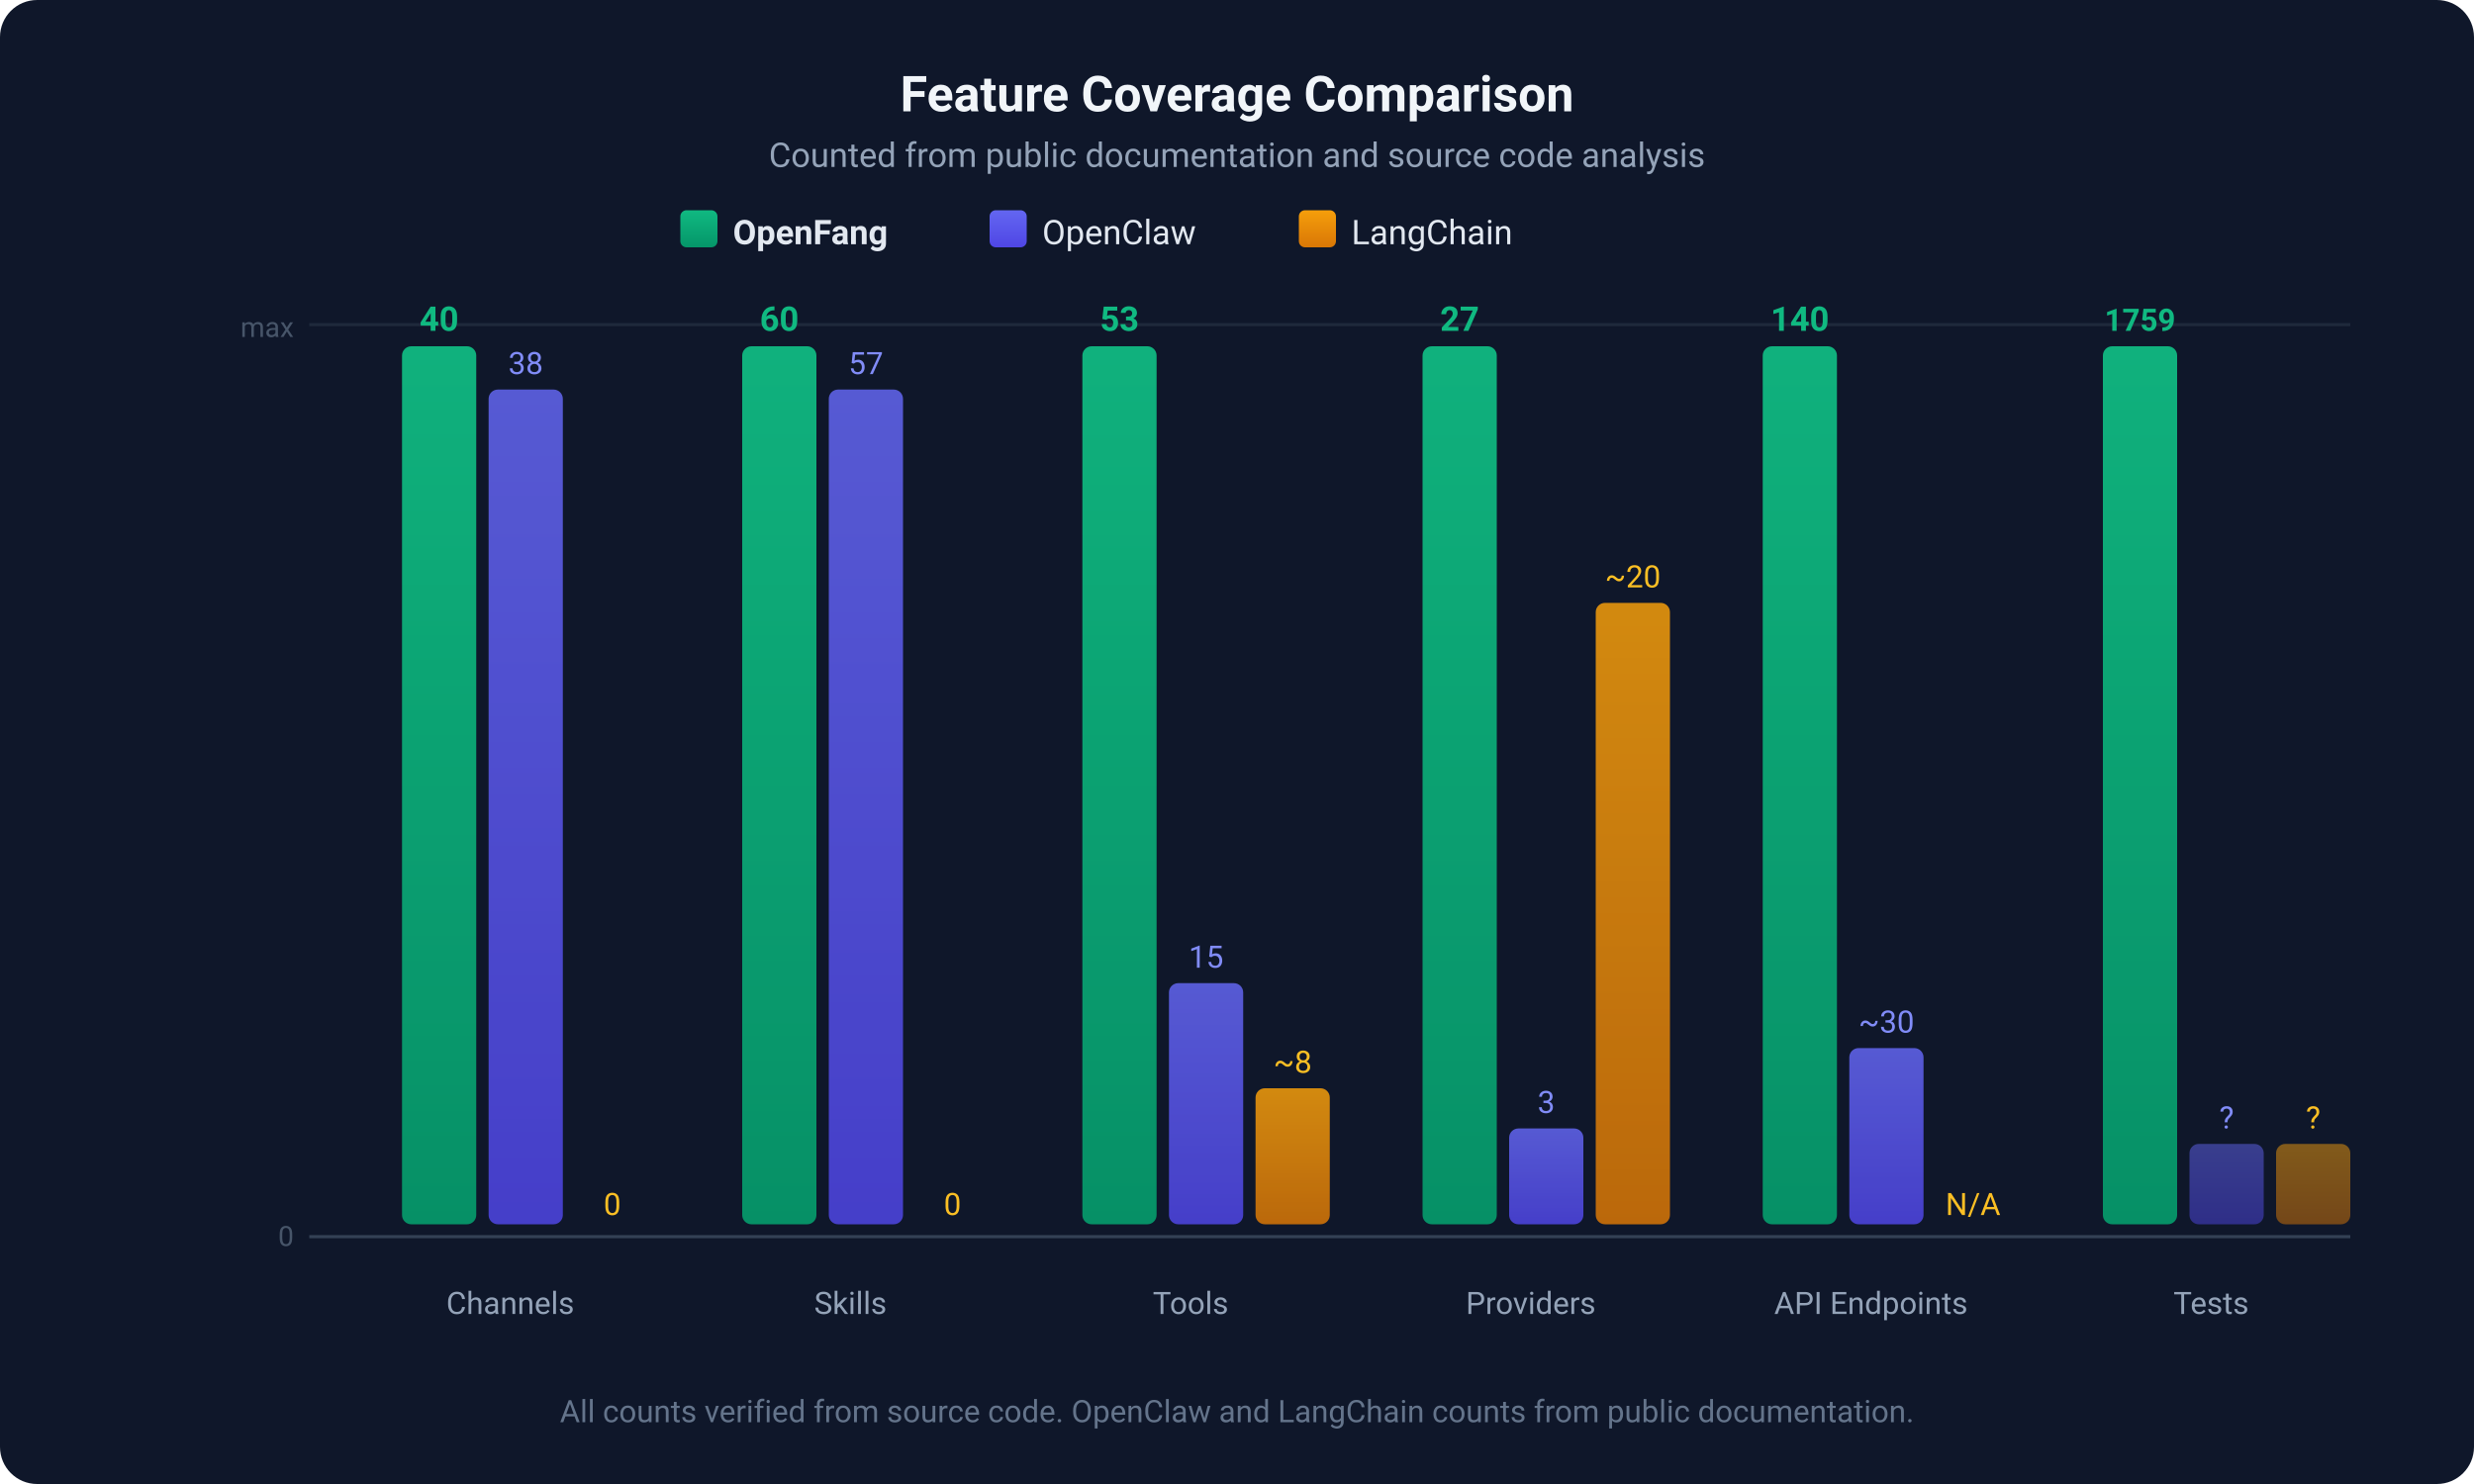
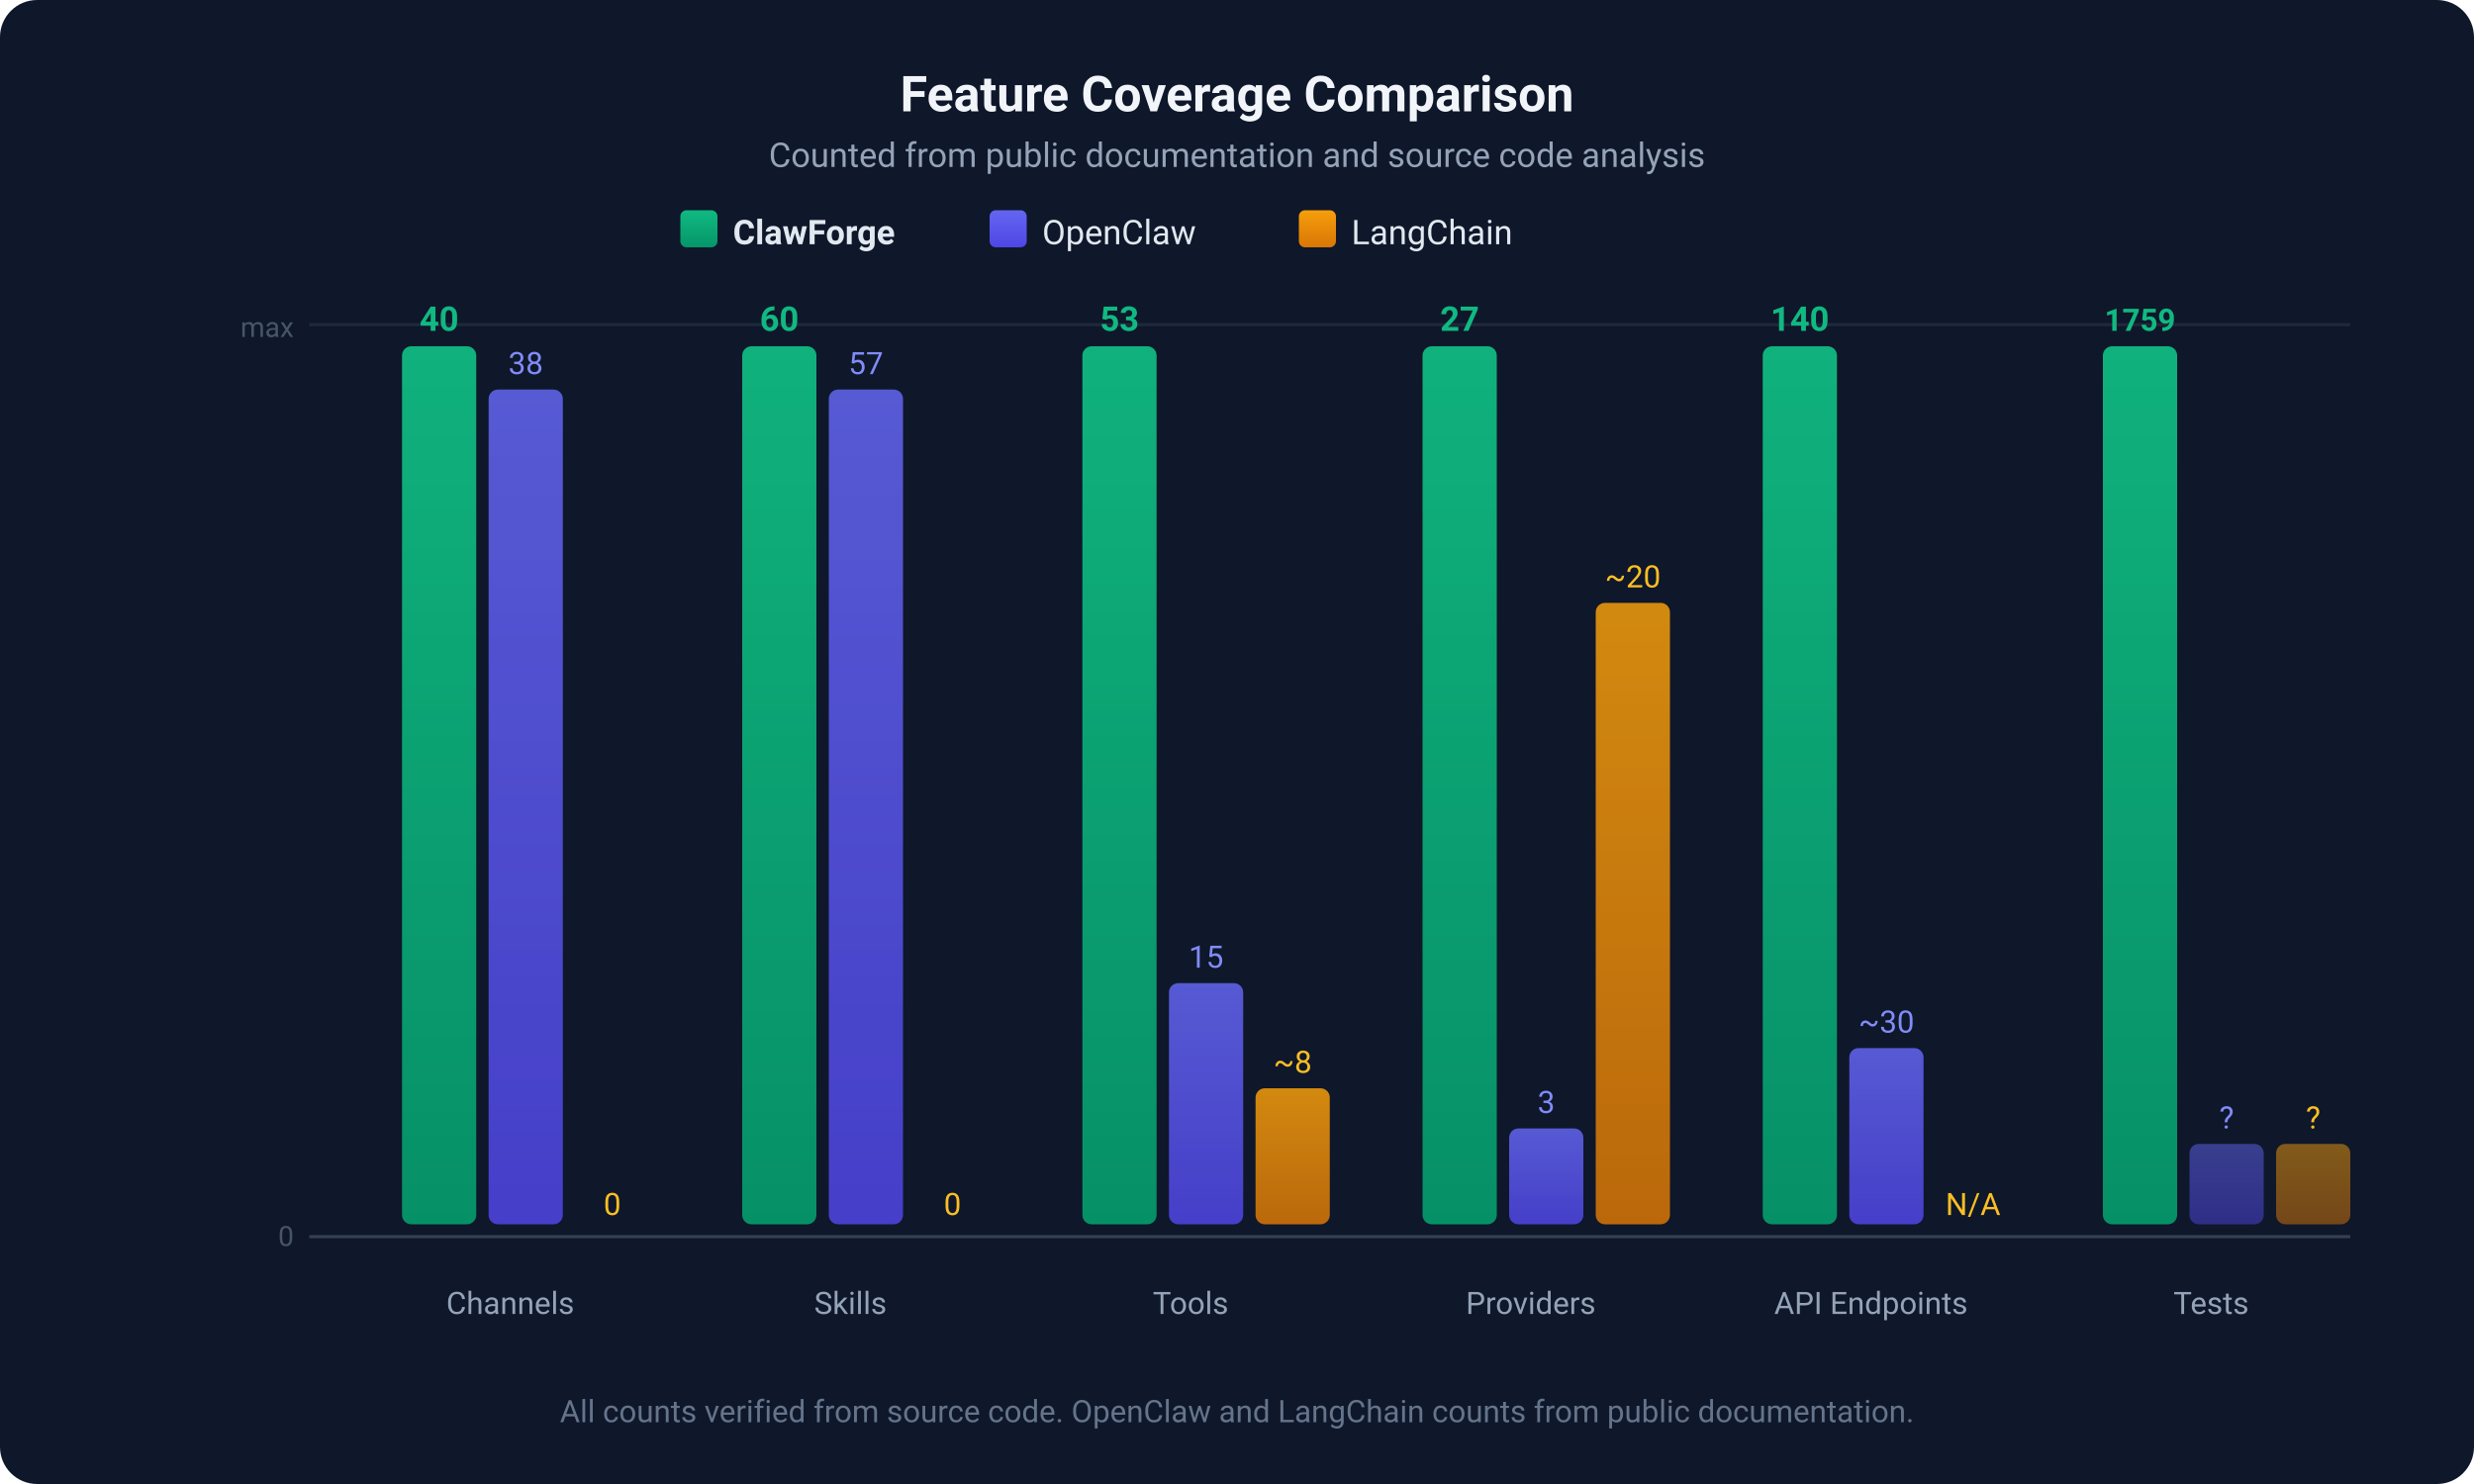
<svg xmlns="http://www.w3.org/2000/svg" viewBox="0 0 800 480" font-family="-apple-system,BlinkMacSystemFont,'Segoe UI',Roboto,Helvetica,Arial,sans-serif">
  <defs>
    <linearGradient id="of" x1="0" y1="0" x2="0" y2="1">
      <stop offset="0%" stop-color="#10b981" />
      <stop offset="100%" stop-color="#059669" />
    </linearGradient>
    <linearGradient id="oc" x1="0" y1="0" x2="0" y2="1">
      <stop offset="0%" stop-color="#6366f1" />
      <stop offset="100%" stop-color="#4f46e5" />
    </linearGradient>
    <linearGradient id="lc" x1="0" y1="0" x2="0" y2="1">
      <stop offset="0%" stop-color="#f59e0b" />
      <stop offset="100%" stop-color="#d97706" />
    </linearGradient>
  </defs>
  <rect width="800" height="480" rx="12" fill="#0f172a" />
  <text x="400" y="36" text-anchor="middle" fill="#f1f5f9" font-size="16" font-weight="700">Feature Coverage Comparison</text>
  <text x="400" y="54" text-anchor="middle" fill="#94a3b8" font-size="11">Counted from public documentation and source code analysis</text>
  <rect x="220" y="68" width="12" height="12" rx="2" fill="url(#of)" />
-   <text x="237" y="79" fill="#e2e8f0" font-size="11" font-weight="600">OpenFang</text>
+   <text x="237" y="79" fill="#e2e8f0" font-size="11" font-weight="600">ClawForge</text>
  <rect x="320" y="68" width="12" height="12" rx="2" fill="url(#oc)" />
  <text x="337" y="79" fill="#e2e8f0" font-size="11">OpenClaw</text>
  <rect x="420" y="68" width="12" height="12" rx="2" fill="url(#lc)" />
  <text x="437" y="79" fill="#e2e8f0" font-size="11">LangChain</text>
  <line x1="100" y1="105" x2="760" y2="105" stroke="#1e293b" stroke-width="1" />
  <line x1="100" y1="400" x2="760" y2="400" stroke="#334155" stroke-width="1" />
  <text x="165" y="425" text-anchor="middle" fill="#94a3b8" font-size="10">Channels</text>
  <text x="275" y="425" text-anchor="middle" fill="#94a3b8" font-size="10">Skills</text>
  <text x="385" y="425" text-anchor="middle" fill="#94a3b8" font-size="10">Tools</text>
  <text x="495" y="425" text-anchor="middle" fill="#94a3b8" font-size="10">Providers</text>
  <text x="605" y="425" text-anchor="middle" fill="#94a3b8" font-size="10">API Endpoints</text>
  <text x="715" y="425" text-anchor="middle" fill="#94a3b8" font-size="10">Tests</text>
  <text x="95" y="403" text-anchor="end" fill="#475569" font-size="9">0</text>
  <text x="95" y="109" text-anchor="end" fill="#475569" font-size="9">max</text>
  <rect x="130" y="112" width="24" height="284" rx="3" fill="url(#of)" opacity="0.95" />
  <text x="142" y="107" text-anchor="middle" fill="#10b981" font-size="11" font-weight="700">40</text>
  <rect x="158" y="126" width="24" height="270" rx="3" fill="url(#oc)" opacity="0.85" />
  <text x="170" y="121" text-anchor="middle" fill="#818cf8" font-size="10">38</text>
  <rect x="186" y="396" width="24" height="0" rx="3" fill="url(#lc)" />
  <text x="198" y="393" text-anchor="middle" fill="#fbbf24" font-size="10">0</text>
  <rect x="240" y="112" width="24" height="284" rx="3" fill="url(#of)" opacity="0.95" />
  <text x="252" y="107" text-anchor="middle" fill="#10b981" font-size="11" font-weight="700">60</text>
  <rect x="268" y="126" width="24" height="270" rx="3" fill="url(#oc)" opacity="0.85" />
  <text x="280" y="121" text-anchor="middle" fill="#818cf8" font-size="10">57</text>
  <rect x="296" y="396" width="24" height="0" rx="3" fill="url(#lc)" />
  <text x="308" y="393" text-anchor="middle" fill="#fbbf24" font-size="10">0</text>
  <rect x="350" y="112" width="24" height="284" rx="3" fill="url(#of)" opacity="0.95" />
  <text x="362" y="107" text-anchor="middle" fill="#10b981" font-size="11" font-weight="700">53</text>
  <rect x="378" y="318" width="24" height="78" rx="3" fill="url(#oc)" opacity="0.85" />
  <text x="390" y="313" text-anchor="middle" fill="#818cf8" font-size="10">15</text>
  <rect x="406" y="352" width="24" height="44" rx="3" fill="url(#lc)" opacity="0.85" />
  <text x="418" y="347" text-anchor="middle" fill="#fbbf24" font-size="10">~8</text>
  <rect x="460" y="112" width="24" height="284" rx="3" fill="url(#of)" opacity="0.95" />
  <text x="472" y="107" text-anchor="middle" fill="#10b981" font-size="11" font-weight="700">27</text>
  <rect x="488" y="365" width="24" height="31" rx="3" fill="url(#oc)" opacity="0.85" />
  <text x="500" y="360" text-anchor="middle" fill="#818cf8" font-size="10">3</text>
  <rect x="516" y="195" width="24" height="201" rx="3" fill="url(#lc)" opacity="0.85" />
  <text x="528" y="190" text-anchor="middle" fill="#fbbf24" font-size="10">~20</text>
  <rect x="570" y="112" width="24" height="284" rx="3" fill="url(#of)" opacity="0.95" />
  <text x="582" y="107" text-anchor="middle" fill="#10b981" font-size="11" font-weight="700">140</text>
  <rect x="598" y="339" width="24" height="57" rx="3" fill="url(#oc)" opacity="0.85" />
  <text x="610" y="334" text-anchor="middle" fill="#818cf8" font-size="10">~30</text>
  <rect x="626" y="396" width="24" height="0" rx="3" fill="url(#lc)" />
  <text x="638" y="393" text-anchor="middle" fill="#fbbf24" font-size="10">N/A</text>
  <rect x="680" y="112" width="24" height="284" rx="3" fill="url(#of)" opacity="0.95" />
  <text x="692" y="107" text-anchor="middle" fill="#10b981" font-size="10" font-weight="700">1759</text>
  <rect x="708" y="370" width="24" height="26" rx="3" fill="url(#oc)" opacity="0.5" />
  <text x="720" y="365" text-anchor="middle" fill="#818cf8" font-size="10">?</text>
  <rect x="736" y="370" width="24" height="26" rx="3" fill="url(#lc)" opacity="0.5" />
  <text x="748" y="365" text-anchor="middle" fill="#fbbf24" font-size="10">?</text>
  <text x="400" y="460" text-anchor="middle" fill="#64748b" font-size="10">All counts verified from source code. OpenClaw and LangChain counts from public documentation.</text>
</svg>
